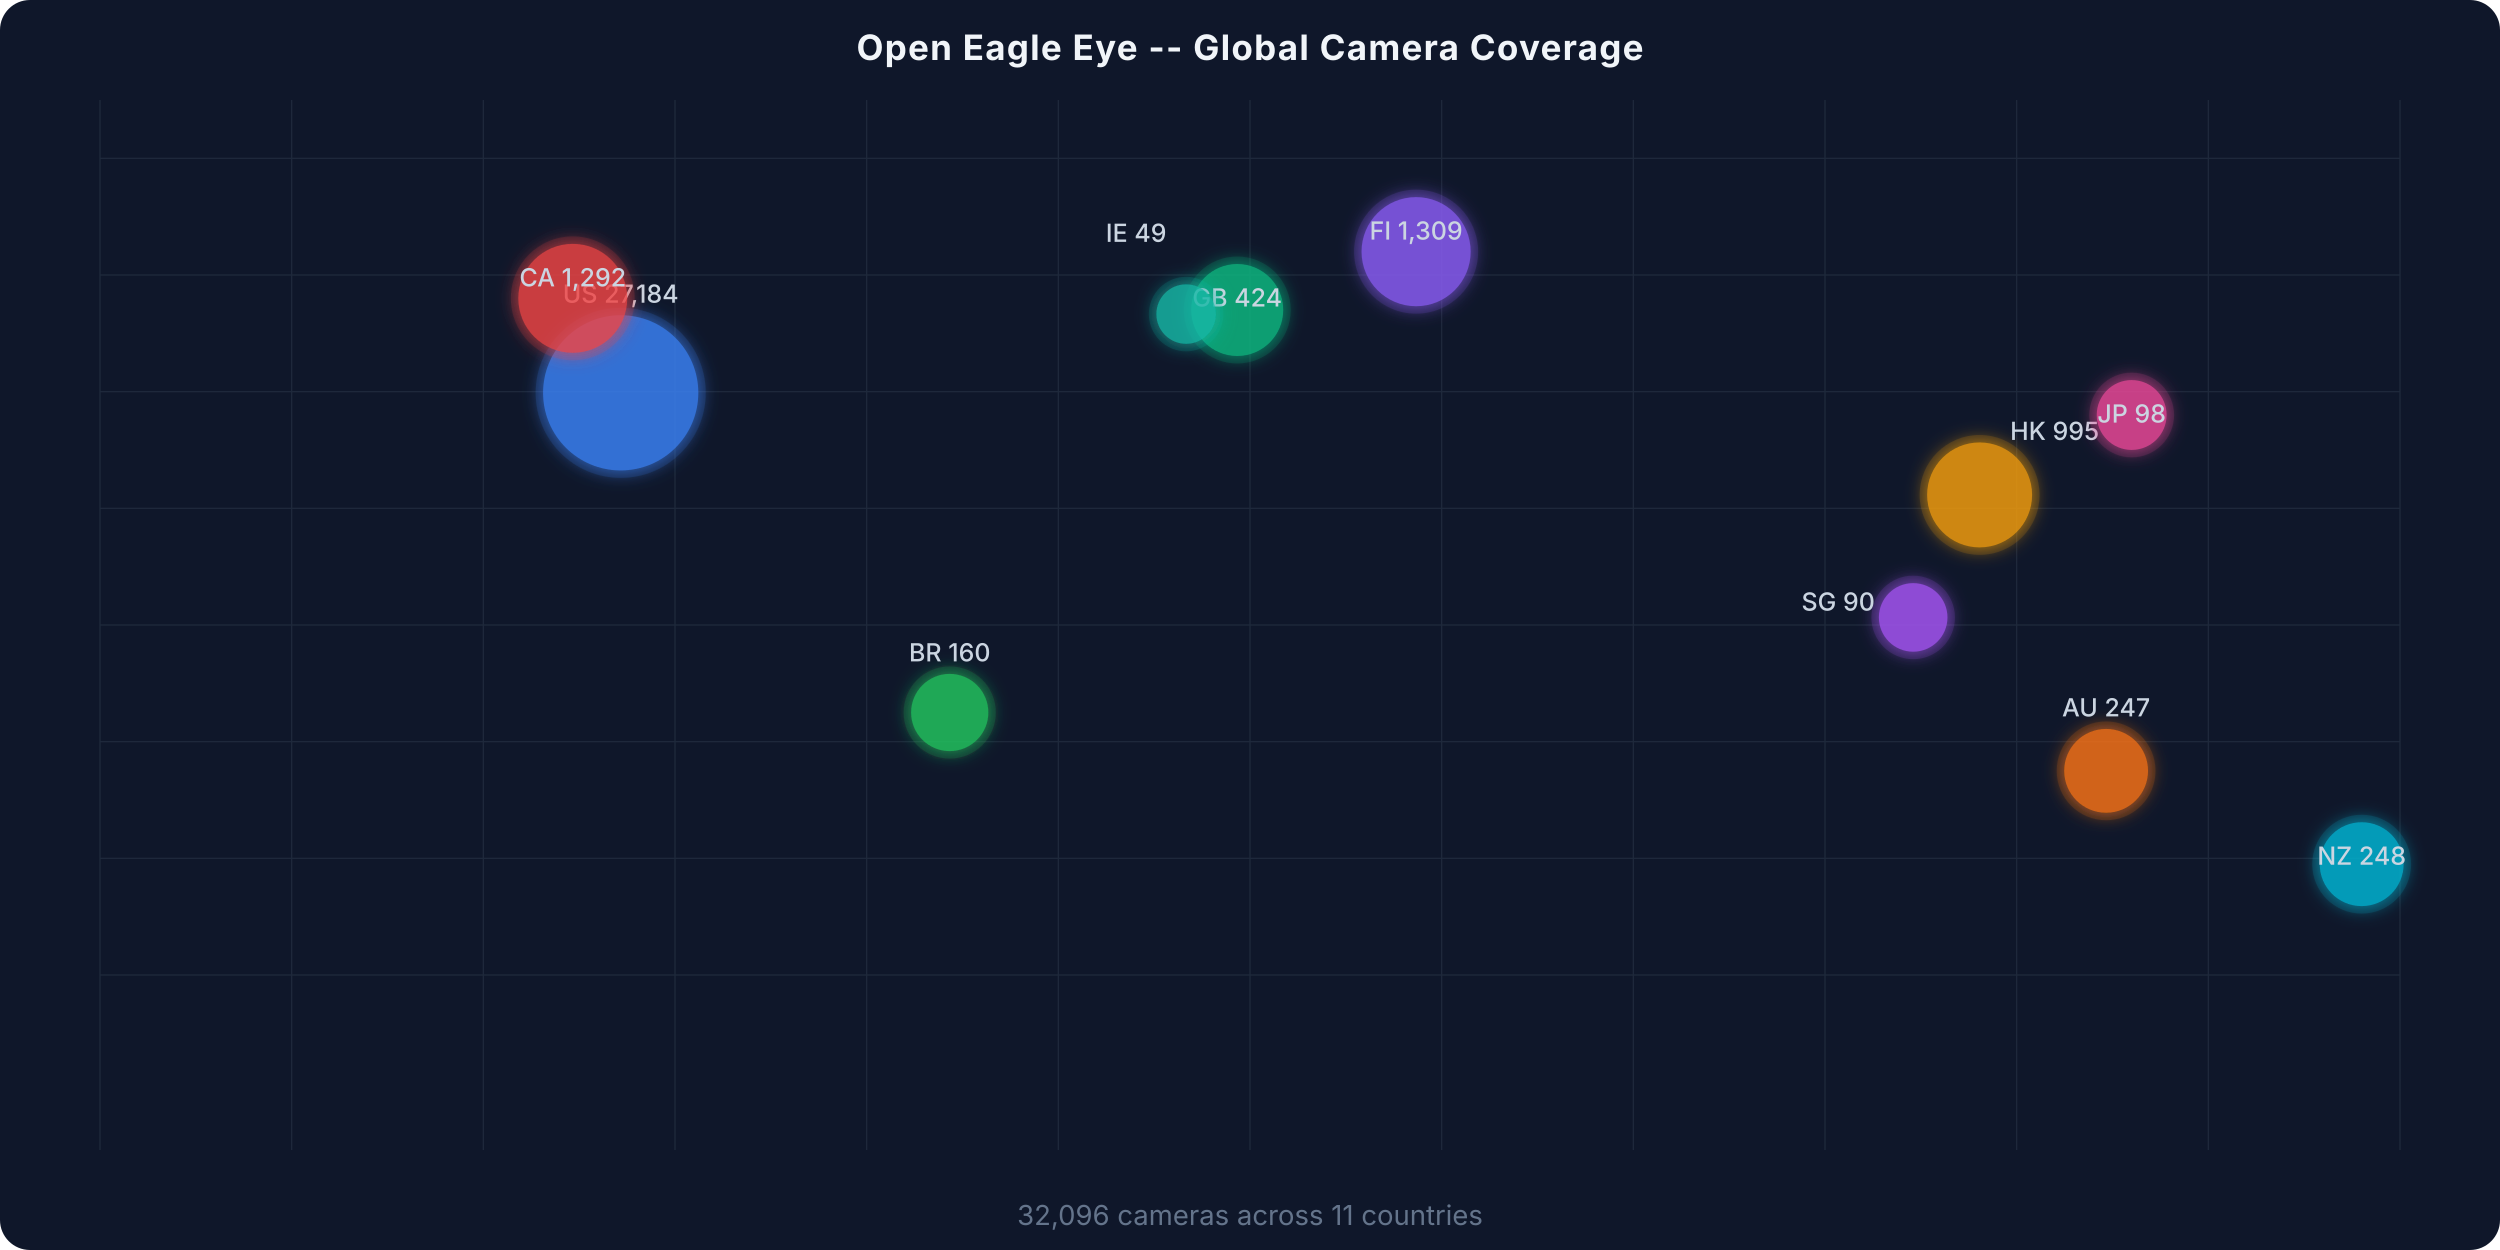
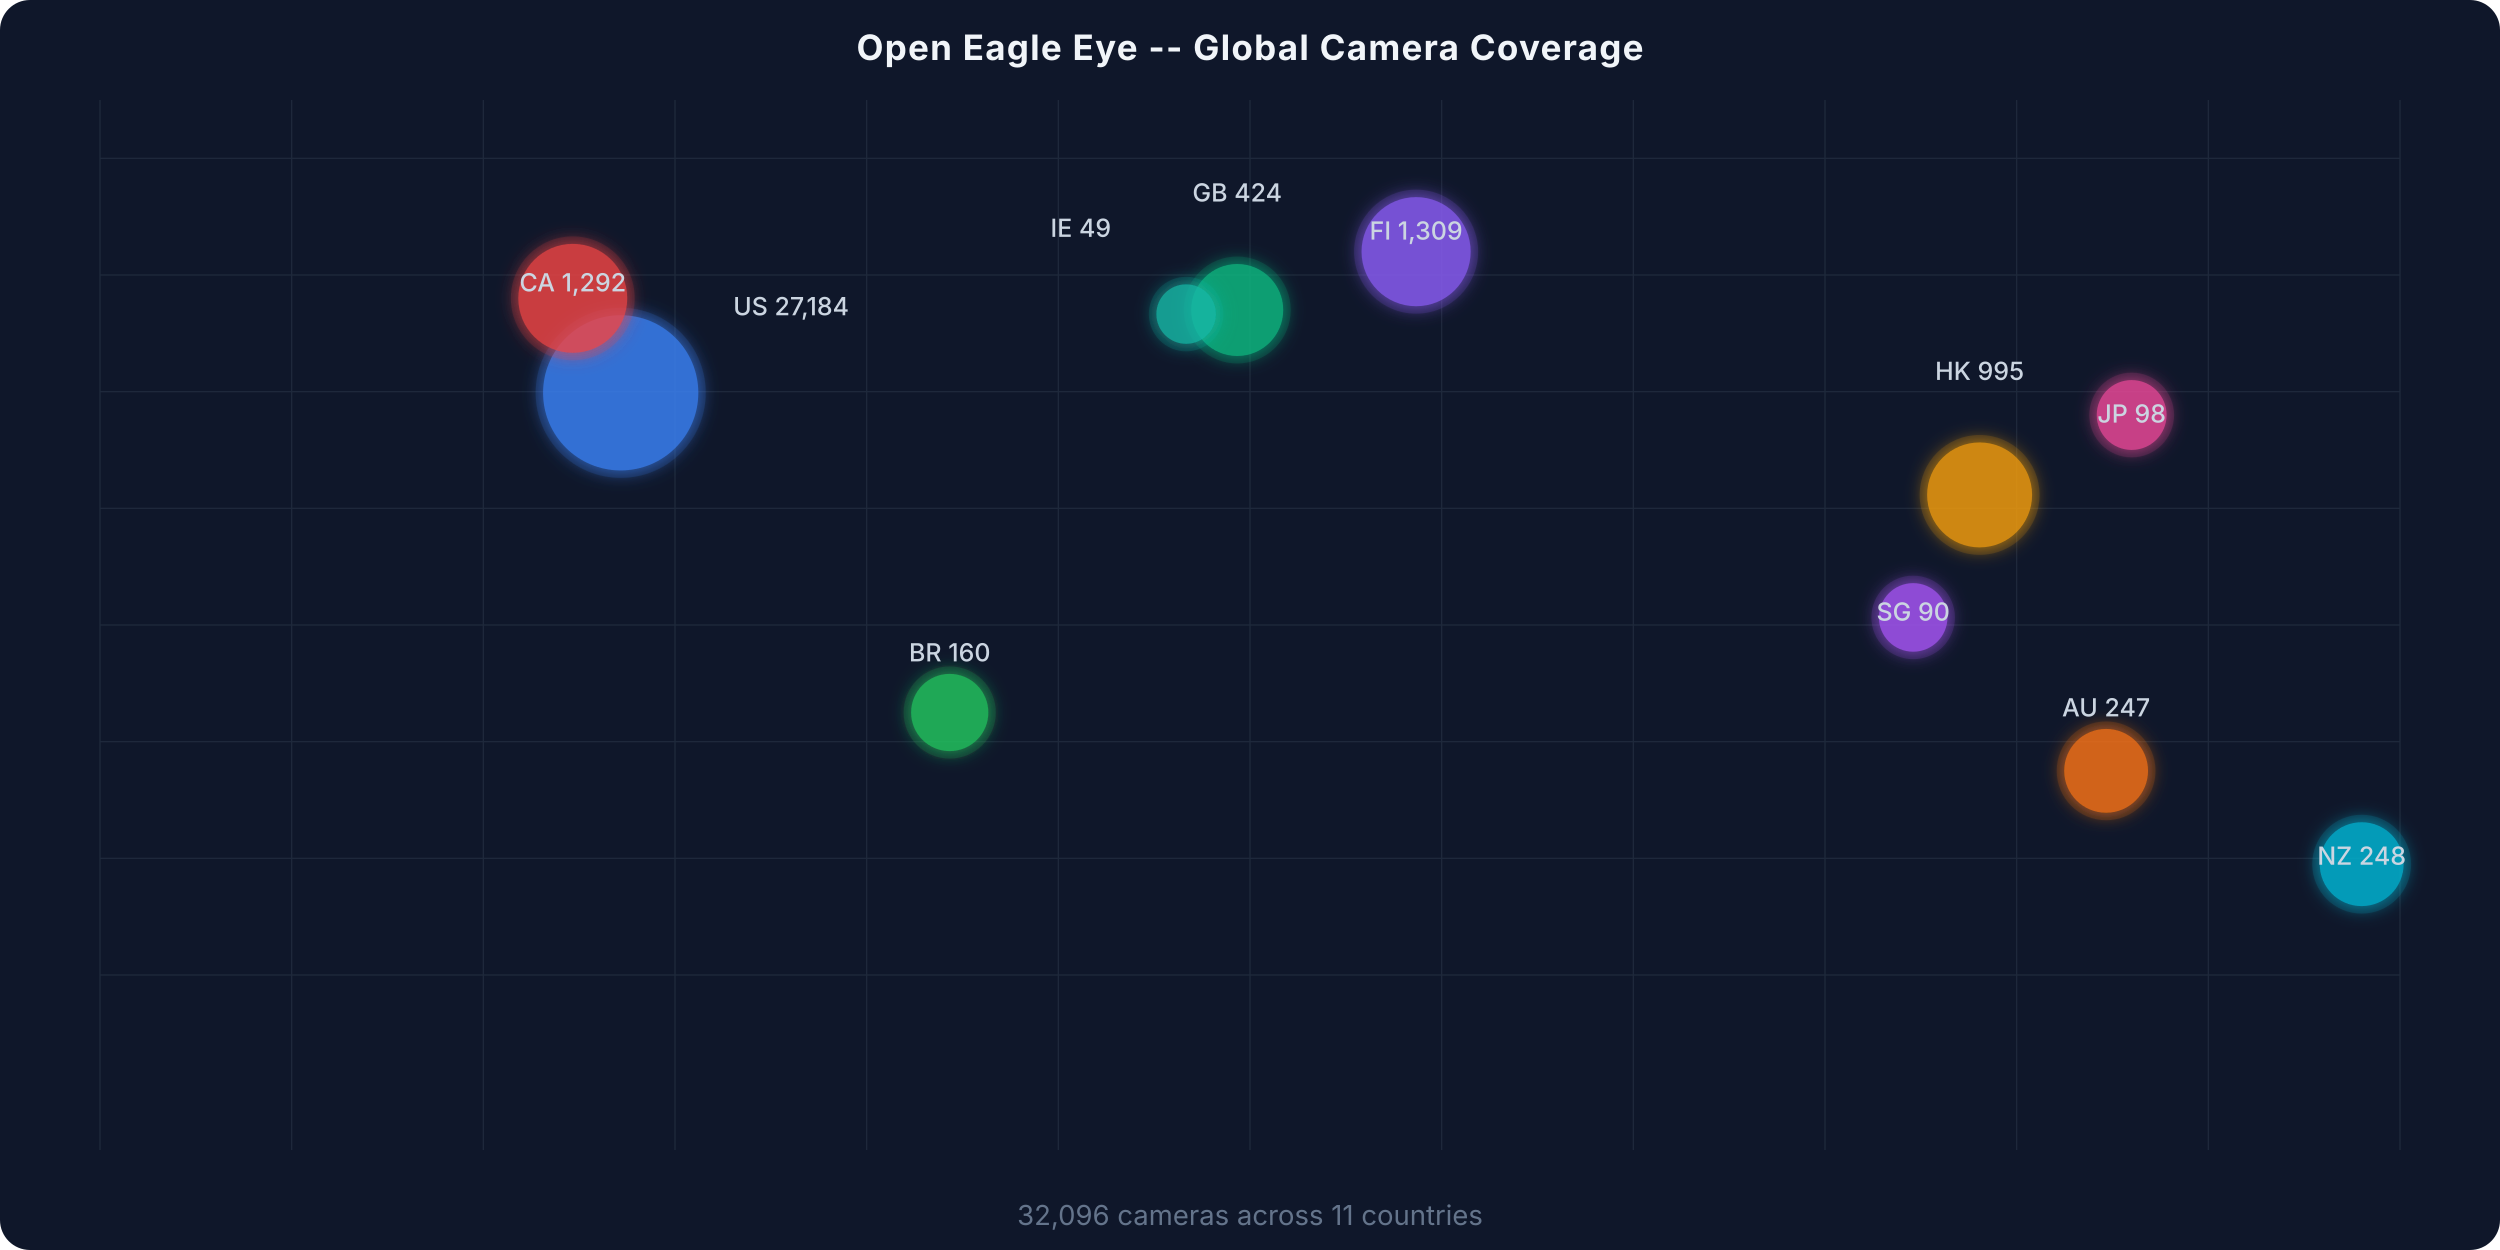
<svg xmlns="http://www.w3.org/2000/svg" viewBox="0 0 1000 500" width="1000" height="500">
  <rect width="1000" height="500" fill="#0F172A" rx="12" />
  <defs>
    <filter id="glow" x="-50%" y="-50%" width="200%" height="200%">
      <feGaussianBlur stdDeviation="4" result="blur" />
      <feMerge>
        <feMergeNode in="blur" />
        <feMergeNode in="SourceGraphic" />
      </feMerge>
    </filter>
  </defs>
  <line x1="40" y1="390" x2="960" y2="390" stroke="#1E293B" stroke-width="0.5" />
  <line x1="40" y1="343.333" x2="960" y2="343.333" stroke="#1E293B" stroke-width="0.5" />
  <line x1="40" y1="296.667" x2="960" y2="296.667" stroke="#1E293B" stroke-width="0.5" />
  <line x1="40" y1="250" x2="960" y2="250" stroke="#1E293B" stroke-width="0.5" />
  <line x1="40" y1="203.333" x2="960" y2="203.333" stroke="#1E293B" stroke-width="0.5" />
  <line x1="40" y1="156.667" x2="960" y2="156.667" stroke="#1E293B" stroke-width="0.5" />
  <line x1="40" y1="110" x2="960" y2="110" stroke="#1E293B" stroke-width="0.5" />
  <line x1="40" y1="63.333" x2="960" y2="63.333" stroke="#1E293B" stroke-width="0.5" />
  <line x1="40" y1="40" x2="40" y2="460" stroke="#1E293B" stroke-width="0.5" />
  <line x1="116.667" y1="40" x2="116.667" y2="460" stroke="#1E293B" stroke-width="0.5" />
  <line x1="193.333" y1="40" x2="193.333" y2="460" stroke="#1E293B" stroke-width="0.5" />
  <line x1="270" y1="40" x2="270" y2="460" stroke="#1E293B" stroke-width="0.5" />
  <line x1="346.667" y1="40" x2="346.667" y2="460" stroke="#1E293B" stroke-width="0.5" />
  <line x1="423.333" y1="40" x2="423.333" y2="460" stroke="#1E293B" stroke-width="0.5" />
  <line x1="500" y1="40" x2="500" y2="460" stroke="#1E293B" stroke-width="0.5" />
  <line x1="576.667" y1="40" x2="576.667" y2="460" stroke="#1E293B" stroke-width="0.5" />
  <line x1="653.333" y1="40" x2="653.333" y2="460" stroke="#1E293B" stroke-width="0.5" />
  <line x1="730" y1="40" x2="730" y2="460" stroke="#1E293B" stroke-width="0.5" />
  <line x1="806.667" y1="40" x2="806.667" y2="460" stroke="#1E293B" stroke-width="0.5" />
  <line x1="883.333" y1="40" x2="883.333" y2="460" stroke="#1E293B" stroke-width="0.5" />
  <line x1="960" y1="40" x2="960" y2="460" stroke="#1E293B" stroke-width="0.5" />
  <circle cx="248.278" cy="157.133" r="34.04" fill="#3B82F6" opacity="0.15" />
  <circle cx="248.278" cy="157.133" r="31.04" fill="#3B82F6" opacity="0.8" filter="url(#glow)" />
-   <text x="248.278" y="121.093" text-anchor="middle" fill="#CBD5E1" font-family="system-ui, -apple-system, sans-serif" font-size="10" font-weight="500">US 27,184</text>
+   <text x="293.278" y="126.093" text-anchor="start" fill="#CBD5E1" font-family="system-ui, -apple-system, sans-serif" font-size="10" font-weight="500">US 27,184</text>
  <circle cx="566.444" cy="100.667" r="24.821" fill="#8B5CF6" opacity="0.15" />
  <circle cx="566.444" cy="100.667" r="21.821" fill="#8B5CF6" opacity="0.8" filter="url(#glow)" />
  <text x="566.444" y="95.846" text-anchor="middle" fill="#CBD5E1" font-family="system-ui, -apple-system, sans-serif" font-size="10" font-weight="500">FI 1,309</text>
  <circle cx="229.111" cy="119.333" r="24.781" fill="#EF4444" opacity="0.15" />
  <circle cx="229.111" cy="119.333" r="21.781" fill="#EF4444" opacity="0.8" filter="url(#glow)" />
-   <text x="229.111" y="114.552" text-anchor="middle" fill="#CBD5E1" font-family="system-ui, -apple-system, sans-serif" font-size="10" font-weight="500">CA 1,292</text>
+   <text x="229.111" y="116.552" text-anchor="middle" fill="#CBD5E1" font-family="system-ui, -apple-system, sans-serif" font-size="10" font-weight="500">CA 1,292</text>
  <circle cx="791.844" cy="197.967" r="23.988" fill="#F59E0B" opacity="0.15" />
  <circle cx="791.844" cy="197.967" r="20.988" fill="#F59E0B" opacity="0.8" filter="url(#glow)" />
-   <text x="821.844" y="175.979" text-anchor="middle" fill="#CBD5E1" font-family="system-ui, -apple-system, sans-serif" font-size="10" font-weight="500">HK 995</text>
+   <text x="791.844" y="151.979" text-anchor="middle" fill="#CBD5E1" font-family="system-ui, -apple-system, sans-serif" font-size="10" font-weight="500">HK 995</text>
  <circle cx="494.889" cy="124" r="21.399" fill="#10B981" opacity="0.15" />
  <circle cx="494.889" cy="124" r="18.399" fill="#10B981" opacity="0.8" filter="url(#glow)" />
-   <text x="494.889" y="122.601" text-anchor="middle" fill="#CBD5E1" font-family="system-ui, -apple-system, sans-serif" font-size="10" font-weight="500">GB 424</text>
+   <text x="494.889" y="80.601" text-anchor="middle" fill="#CBD5E1" font-family="system-ui, -apple-system, sans-serif" font-size="10" font-weight="500">GB 424</text>
  <circle cx="944.667" cy="345.667" r="19.773" fill="#06B6D4" opacity="0.15" />
  <circle cx="944.667" cy="345.667" r="16.773" fill="#06B6D4" opacity="0.8" filter="url(#glow)" />
  <text x="944.667" y="345.893" text-anchor="middle" fill="#CBD5E1" font-family="system-ui, -apple-system, sans-serif" font-size="10" font-weight="500">NZ 248</text>
  <circle cx="842.444" cy="308.333" r="19.761" fill="#F97316" opacity="0.15" />
  <circle cx="842.444" cy="308.333" r="16.761" fill="#F97316" opacity="0.8" filter="url(#glow)" />
  <text x="842.444" y="286.572" text-anchor="middle" fill="#CBD5E1" font-family="system-ui, -apple-system, sans-serif" font-size="10" font-weight="500">AU 247</text>
  <circle cx="379.889" cy="285" r="18.448" fill="#22C55E" opacity="0.15" />
  <circle cx="379.889" cy="285" r="15.448" fill="#22C55E" opacity="0.8" filter="url(#glow)" />
  <text x="379.889" y="264.552" text-anchor="middle" fill="#CBD5E1" font-family="system-ui, -apple-system, sans-serif" font-size="10" font-weight="500">BR 160</text>
  <circle cx="852.667" cy="166" r="16.969" fill="#EC4899" opacity="0.15" />
  <circle cx="852.667" cy="166" r="13.969" fill="#EC4899" opacity="0.8" filter="url(#glow)" />
  <text x="852.667" y="169.031" text-anchor="middle" fill="#CBD5E1" font-family="system-ui, -apple-system, sans-serif" font-size="10" font-weight="500">JP 98</text>
  <circle cx="765.267" cy="246.967" r="16.713" fill="#A855F7" opacity="0.15" />
  <circle cx="765.267" cy="246.967" r="13.713" fill="#A855F7" opacity="0.8" filter="url(#glow)" />
-   <text x="735.267" y="244.253" text-anchor="middle" fill="#CBD5E1" font-family="system-ui, -apple-system, sans-serif" font-size="10" font-weight="500">SG 90</text>
+   <text x="765.267" y="248.253" text-anchor="middle" fill="#CBD5E1" font-family="system-ui, -apple-system, sans-serif" font-size="10" font-weight="500">SG 90</text>
  <circle cx="474.444" cy="125.633" r="14.893" fill="#14B8A6" opacity="0.15" />
  <circle cx="474.444" cy="125.633" r="11.893" fill="#14B8A6" opacity="0.8" filter="url(#glow)" />
-   <text x="454.444" y="96.741" text-anchor="middle" fill="#CBD5E1" font-family="system-ui, -apple-system, sans-serif" font-size="10" font-weight="500">IE 49</text>
+   <text x="444.444" y="94.741" text-anchor="end" fill="#CBD5E1" font-family="system-ui, -apple-system, sans-serif" font-size="10" font-weight="500">IE 49</text>
  <text x="500" y="24" text-anchor="middle" fill="#F1F5F9" font-family="system-ui, -apple-system, sans-serif" font-size="14" font-weight="700" letter-spacing="0.5">Open Eagle Eye -- Global Camera Coverage</text>
  <text x="500" y="490" text-anchor="middle" fill="#64748B" font-family="system-ui, -apple-system, sans-serif" font-size="11">32,096 cameras across 11 countries</text>
</svg>
